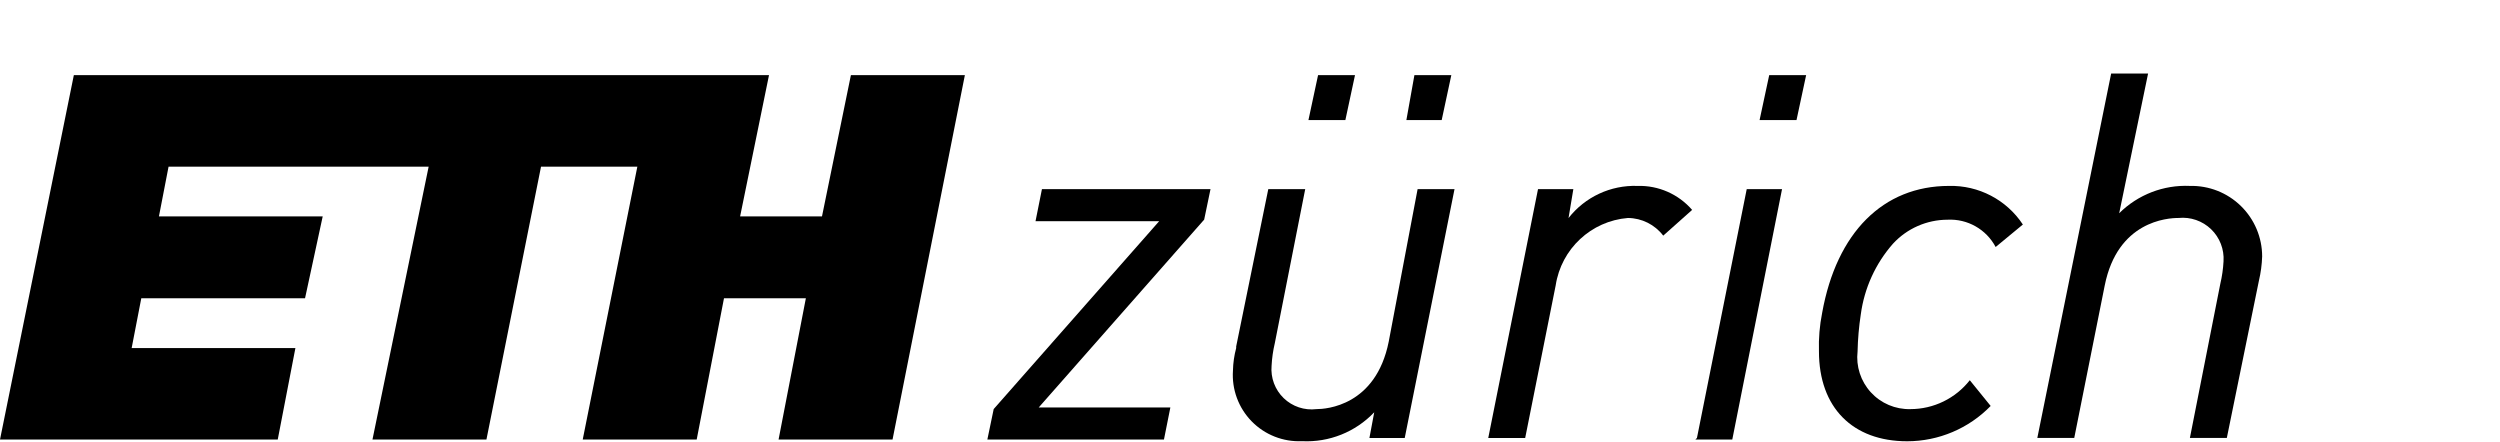
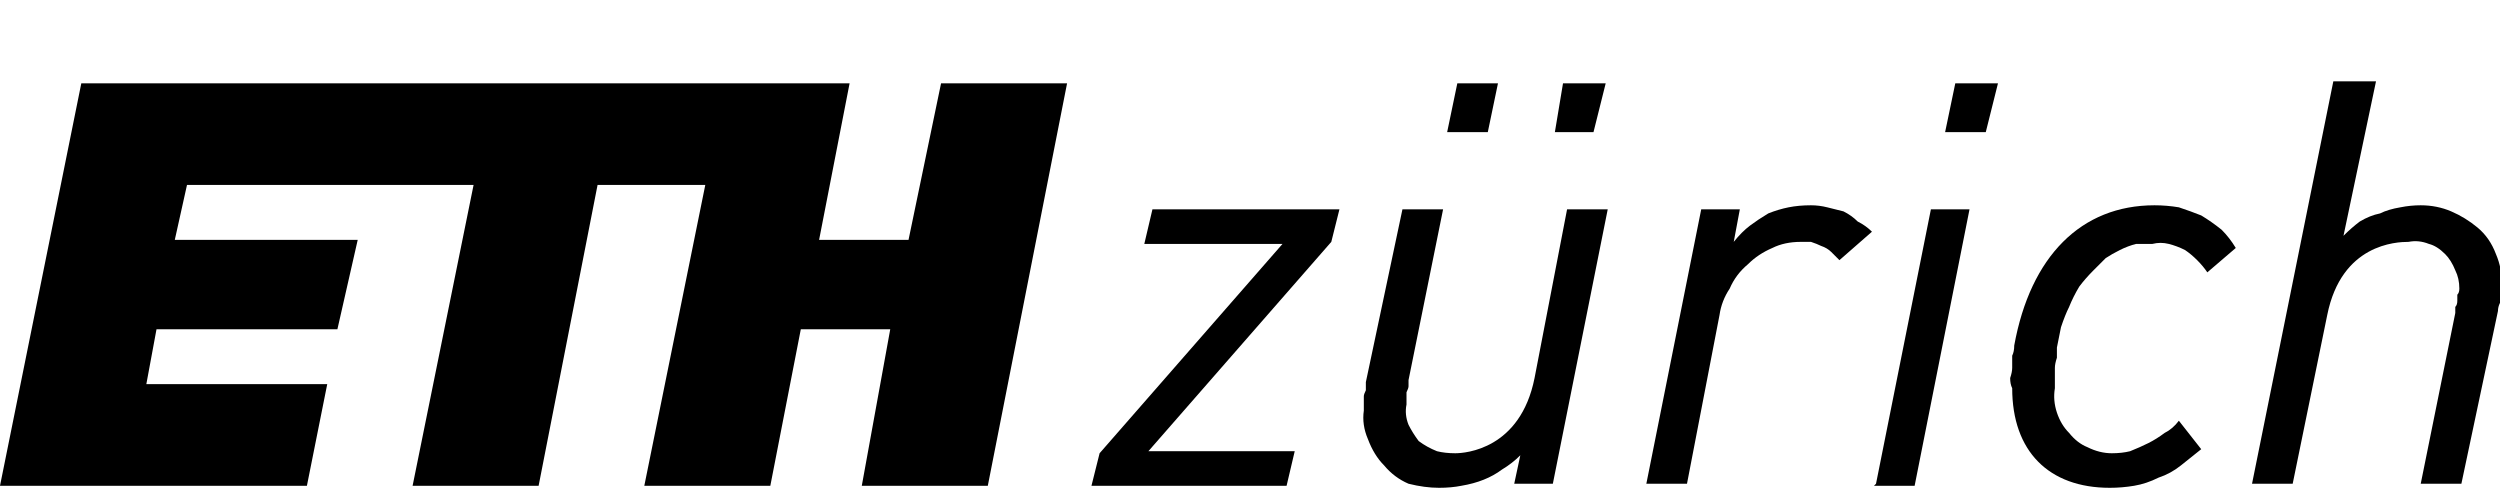
- <svg xmlns="http://www.w3.org/2000/svg" viewBox="0 0 136 24">
+ <svg xmlns="http://www.w3.org/2000/svg" version="1.2" viewBox="0 0 123 24" width="123" height="24">
  <defs>
-     <style>.a{clip-path:url(#b);}</style>
-     <clipPath id="b">
-       <rect width="136" height="24" />
+     <clipPath clipPathUnits="userSpaceOnUse" id="cp1">
+       <path d="m0 0h136v24h-136z" />
    </clipPath>
  </defs>
-   <g id="a" class="a">
-     <g transform="translate(0 4.1)">
-       <g transform="translate(53.712 -0.1)">
-         <path d="M85.272,15.4c-.7,3.493-3.406,3.668-3.93,3.668A2.185,2.185,0,0,1,78.9,16.707a6.851,6.851,0,0,1,.175-1.223L80.73,7.1H78.721l-1.747,8.559v.087a5.155,5.155,0,0,0-.175,1.223,3.6,3.6,0,0,0,3.755,3.843,5.067,5.067,0,0,0,3.93-1.572l-.262,1.4h1.921L88.852,7.1H86.844Z" transform="translate(-63.438 -0.812)" />
-         <path d="M100.822,6.9a4.564,4.564,0,0,0-3.755,1.747l.262-1.572H95.407L92.7,20.612h2.009l1.659-8.3a4.332,4.332,0,0,1,3.93-3.668,2.441,2.441,0,0,1,1.921.961h0l1.572-1.4h0A3.783,3.783,0,0,0,100.822,6.9Z" transform="translate(-65.451 -0.786)" />
-         <path d="M64.12,8.847h6.725l-9,10.218h0L61.5,20.724h9.607l.349-1.747H64.295l9-10.218h0L73.64,7.1h-9.17Z" transform="translate(-61.5 -0.812)" />
-         <path d="M105.687,20.637l-.087.087h2.009L110.316,7.1h-1.921Z" transform="translate(-67.085 -0.812)" />
-         <path d="M135.2,6.014A5.129,5.129,0,0,0,131.354,7.5l1.572-7.6h-2.009L126.9,19.725h2.009l1.659-8.3c.7-3.493,3.406-3.668,4.017-3.668a2.226,2.226,0,0,1,2.445,2.358,6.849,6.849,0,0,1-.175,1.223L135.2,19.725h2.009l1.747-8.559a6.741,6.741,0,0,0,.175-1.31A3.839,3.839,0,0,0,135.2,6.014Z" transform="translate(-69.782 0.1)" />
-         <path d="M120.374,6.9c-3.581,0-6.114,2.533-6.9,6.9a9.231,9.231,0,0,0-.175,2.1c0,3.057,1.834,4.891,4.8,4.891a6.343,6.343,0,0,0,4.541-1.921h0l-1.135-1.4h0a4.111,4.111,0,0,1-3.231,1.572A2.82,2.82,0,0,1,115.4,15.9a15.591,15.591,0,0,1,.175-2.009,7.284,7.284,0,0,1,1.747-3.843,4.048,4.048,0,0,1,2.969-1.31,2.8,2.8,0,0,1,2.62,1.485h0L124.392,9h0A4.678,4.678,0,0,0,120.374,6.9Z" transform="translate(-68.06 -0.786)" />
-         <path d="M109.6,2.445h2.009L112.133,0h-2.009Z" transform="translate(-67.591 0.087)" />
-         <path d="M87.6,2.445h1.921L90.045,0H88.037Z" transform="translate(-64.805 0.087)" />
-         <path d="M81.5,2.445h2.009L84.033,0H82.024Z" transform="translate(-64.033 0.087)" />
-       </g>
-       <g transform="translate(0 -0.013)">
-         <path d="M44.716,7.686H40.262L41.834,0H4.017L0,19.825H15.109l.961-4.978H7.162l.524-2.707h8.908l.961-4.454H8.646L9.17,4.978H23.319L20.262,19.825h6.2L29.432,4.978h5.24L31.7,19.825h6.2l1.485-7.686h4.454l-1.485,7.686h6.2L52.489,0h-6.2Z" />
-       </g>
-     </g>
+   <style />
+   <g clip-path="url(#cp1)">
+     <path d="m75.5 18.6c-0.7 3.5-3.4 3.7-3.9 3.7q-0.5 0-0.9-0.1-0.5-0.2-0.9-0.5-0.3-0.4-0.5-0.8-0.2-0.5-0.1-1 0-0.2 0-0.3 0-0.2 0-0.3 0.1-0.2 0.1-0.3 0-0.2 0-0.3l1.7-8.4h-2l-1.8 8.5v0.1q0 0.2 0 0.3-0.1 0.2-0.1 0.3 0 0.2 0 0.3 0 0.2 0 0.4-0.1 0.7 0.2 1.4 0.3 0.8 0.8 1.3 0.5 0.6 1.2 0.9 0.8 0.2 1.5 0.2 0.6 0 1.1-0.1 0.6-0.1 1.1-0.3 0.5-0.2 0.9-0.5 0.5-0.3 0.9-0.7l-0.3 1.4h1.9l2.7-13.5h-2z" />
+     <path d="m89.1 10.1q-0.6 0-1.1 0.1-0.5 0.1-1 0.3-0.5 0.3-0.9 0.6-0.4 0.3-0.8 0.8l0.3-1.6h-1.9l-2.7 13.5h2l1.6-8.3q0.1-0.7 0.5-1.3 0.3-0.7 0.9-1.2 0.5-0.5 1.2-0.8 0.6-0.3 1.4-0.3 0.2 0 0.5 0 0.3 0.1 0.5 0.2 0.3 0.1 0.5 0.3 0.2 0.2 0.4 0.4l1.6-1.4q-0.3-0.3-0.7-0.5-0.3-0.3-0.7-0.5-0.4-0.1-0.8-0.2-0.4-0.1-0.8-0.1z" />
+     <path d="m56.3 12h6.8l-9 10.3-0.4 1.6h9.6l0.4-1.7h-7.2l9-10.3 0.4-1.6h-9.2z" />
+     <path d="m92.3 23.8l-0.1 0.1h2l2.7-13.6h-1.9z" />
+     <path d="m119.1 10.1q-0.5 0-1 0.1-0.6 0.1-1 0.3-0.5 0.1-1 0.4-0.4 0.3-0.8 0.7l1.6-7.6h-2.1l-4 19.8h2l1.7-8.3c0.7-3.5 3.4-3.6 4-3.6q0.5-0.1 1 0.1 0.4 0.1 0.8 0.5 0.3 0.3 0.5 0.8 0.2 0.4 0.2 0.9 0 0.2-0.1 0.3 0 0.2 0 0.3 0 0.2-0.1 0.3 0 0.2 0 0.3l-1.7 8.4h2l1.8-8.5q0-0.2 0.1-0.4 0-0.1 0-0.3 0-0.1 0-0.3 0.1-0.2 0.1-0.3 0-0.8-0.3-1.5-0.3-0.8-0.9-1.3-0.6-0.5-1.3-0.8-0.7-0.3-1.5-0.3z" />
+     <path d="m106 10.1c-3.6 0-6.1 2.5-6.9 6.9q0 0.3-0.1 0.5 0 0.3 0 0.6 0 0.2-0.1 0.5 0 0.3 0.1 0.5c0 3.1 1.8 4.9 4.8 4.9q0.6 0 1.2-0.1 0.6-0.1 1.2-0.4 0.6-0.2 1.1-0.6 0.5-0.4 1-0.8l-1.1-1.4q-0.3 0.4-0.7 0.6-0.4 0.3-0.8 0.5-0.4 0.2-0.9 0.4-0.4 0.1-0.9 0.1-0.6 0-1.2-0.3-0.5-0.2-0.9-0.7-0.4-0.4-0.6-1-0.2-0.6-0.1-1.2 0-0.2 0-0.5 0-0.2 0-0.5 0-0.2 0.1-0.5 0-0.2 0-0.5 0.1-0.5 0.2-1 0.2-0.6 0.4-1 0.2-0.5 0.5-1 0.3-0.4 0.7-0.8 0.3-0.3 0.6-0.6 0.3-0.2 0.7-0.4 0.4-0.2 0.8-0.3 0.4 0 0.8 0 0.4-0.1 0.8 0 0.4 0.1 0.8 0.3 0.3 0.2 0.6 0.5 0.3 0.3 0.5 0.6l1.4-1.2q-0.3-0.5-0.7-0.9-0.5-0.4-1-0.7-0.5-0.2-1.1-0.4-0.6-0.1-1.2-0.1z" />
+     <path d="m95.7 6.5h2l0.6-2.4h-2.1z" />
+     <path d="m76.5 6.5h1.9l0.6-2.4h-2.1z" />
+     <path d="m71.2 6.5h2l0.5-2.4h-2z" />
+     <path d="m44.7 11.8h-4.4l1.5-7.7h-37.8l-4 19.8h15.1l1-5h-8.9l0.5-2.7h8.9l1-4.4h-9l0.6-2.7h14.1l-3 14.8h6.2l2.9-14.8h5.3l-3 14.8h6.2l1.5-7.7h4.4l-1.4 7.7h6.2l3.9-19.8h-6.2z" />
  </g>
</svg>
